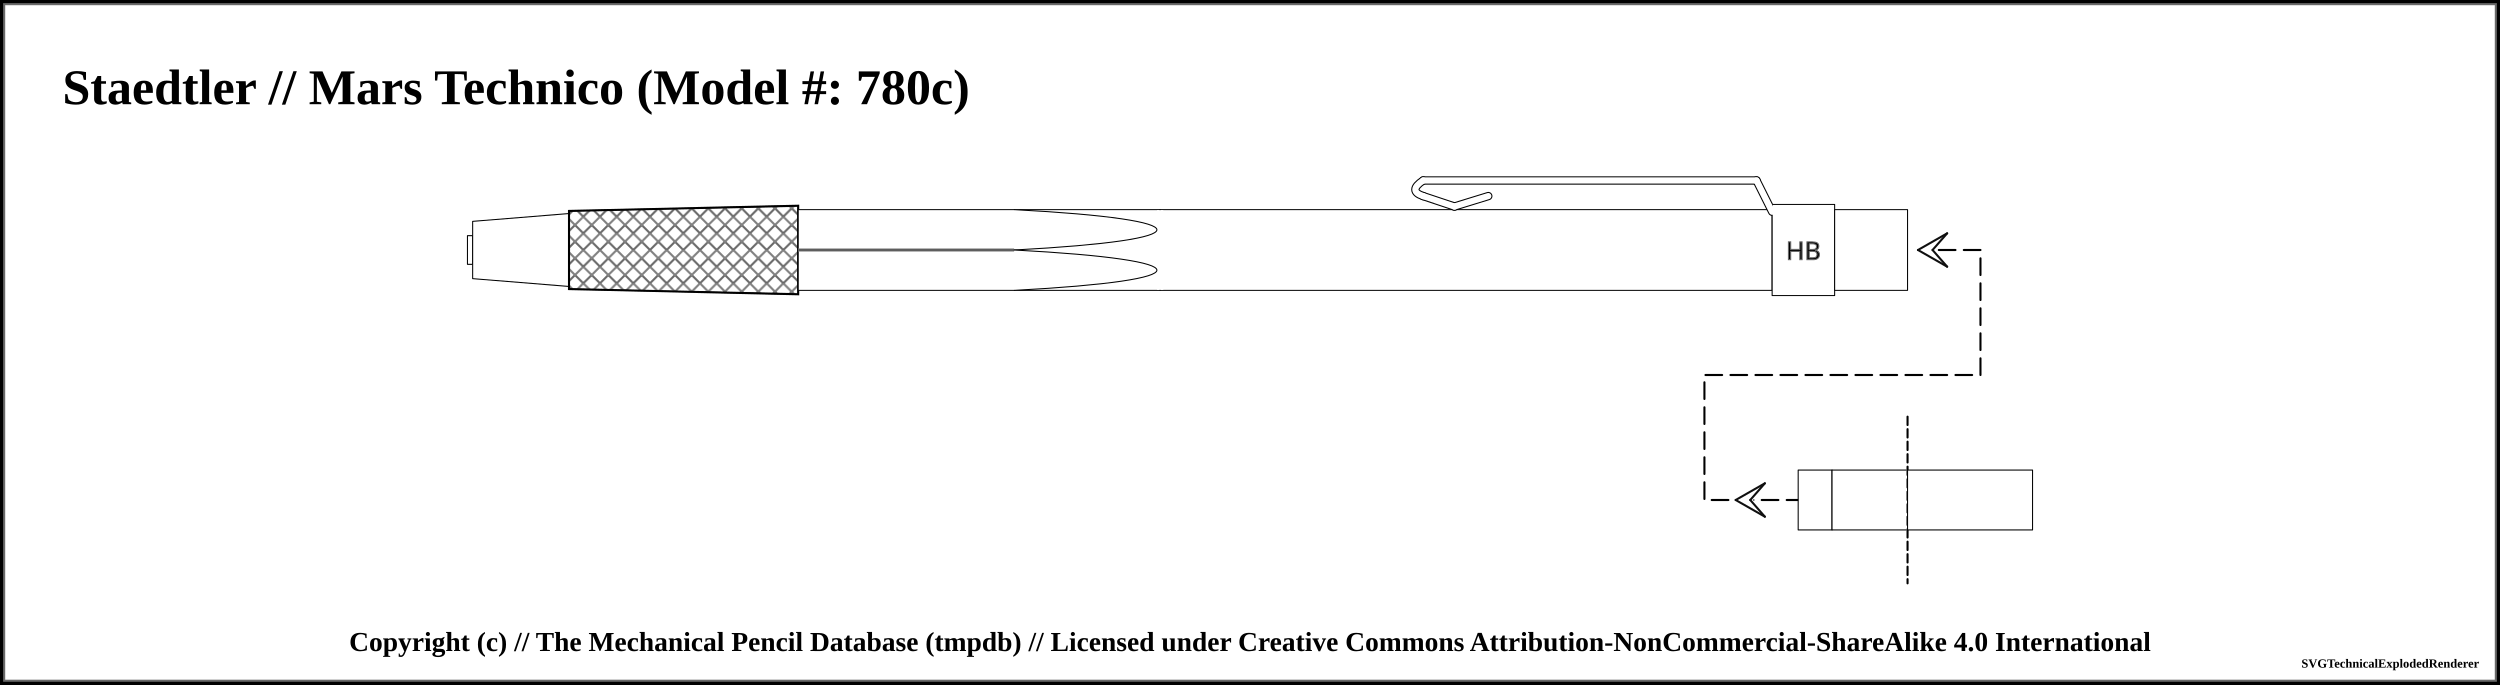
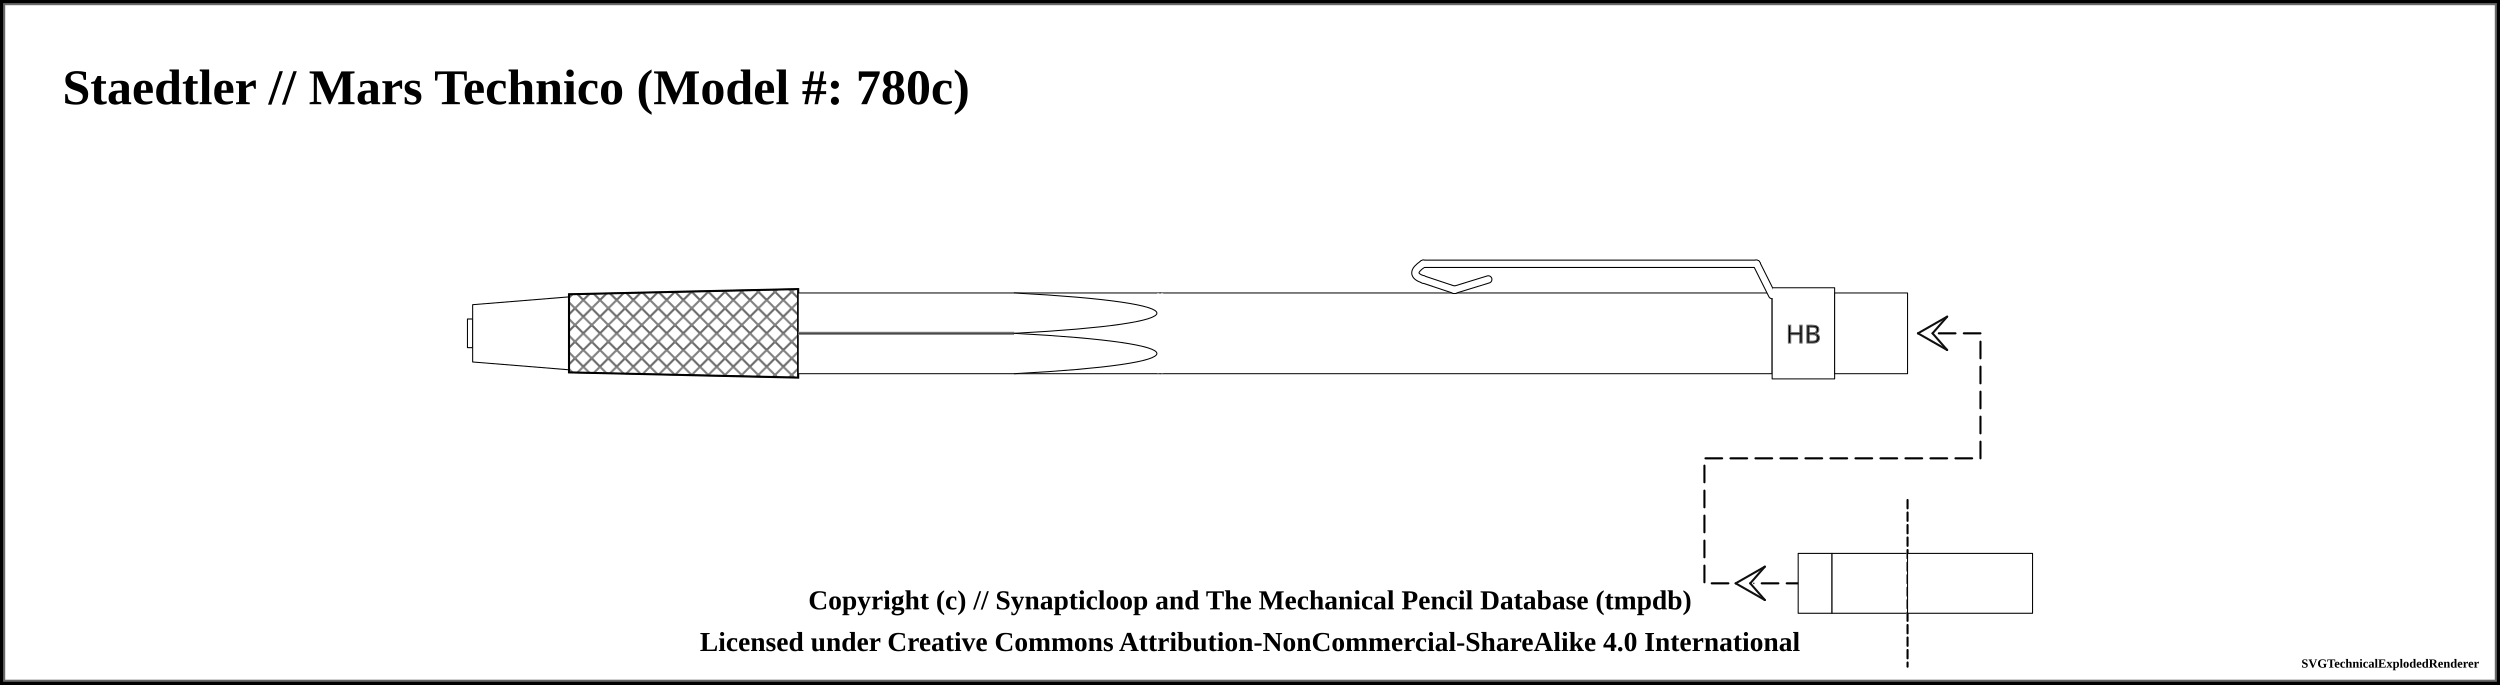
<svg xmlns="http://www.w3.org/2000/svg" width="1200" height="328.75">
  <pattern id="knurled-large" patternUnits="userSpaceOnUse" width="12" height="12">
    <path stroke="dimgray" stroke-linecap="round" stroke-width="1" d="M 6,6 L 12,12" />
    <path stroke="dimgray" stroke-linecap="round" stroke-width="1" d="M 6,6 L 0,12" />
    <path stroke="gray" stroke-linecap="round" stroke-width="1" d="M 6,6 L 12,0" />
    <path stroke="gray" stroke-linecap="round" stroke-width="1" d="M 6,6 L 0,0" />
  </pattern>
  <pattern id="knurled-small" patternUnits="userSpaceOnUse" width="4" height="4">
    <path stroke="dimgray" stroke-linecap="round" stroke-width="1" d="M 2,2 L 4,4" />
    <path stroke="dimgray" stroke-linecap="round" stroke-width="1" d="M 2,2 L 0,4" />
    <path stroke="gray" stroke-linecap="round" stroke-width="1" d="M 2,2 L 4,0" />
    <path stroke="gray" stroke-linecap="round" stroke-width="1" d="M 2,2 L 0,0" />
  </pattern>
  <pattern id="knurled" patternUnits="userSpaceOnUse" width="8" height="8">
    <path stroke="dimgray" stroke-linecap="round" stroke-width="1" d="M 4,4 L 8,8" />
    <path stroke="dimgray" stroke-linecap="round" stroke-width="1" d="M 4,4 L 0,8" />
    <path stroke="gray" stroke-linecap="round" stroke-width="1" d="M 4,4 L 8,0" />
    <path stroke="gray" stroke-linecap="round" stroke-width="1" d="M 4,4 L 0,0" />
  </pattern>
  <pattern id="lined" patternUnits="userSpaceOnUse" width="3" height="3">
    <path stroke="dimgray" stroke-linecap="round" stroke-width="1" d="M 0,0 L 3,0" />
  </pattern>
  <pattern id="ridged" patternUnits="userSpaceOnUse" width="3" height="3">
    <path stroke="dimgray" stroke-linecap="round" stroke-width="1" d="M 0,0 L 0,3" />
  </pattern>
  <pattern id="spring" patternUnits="userSpaceOnUse" width="8" height="100">
    <path stroke="dimgray" stroke-linecap="round" stroke-width="2" d="M 1,1 L 9,99" />
    <path stroke="white" stroke-linecap="round" stroke-width="1" d="M 1,1 L 9,99" />
  </pattern>
  <pattern id="knurled" patternUnits="userSpaceOnUse" width="8" height="8">
    <path stroke="dimgray" stroke-linecap="round" stroke-width="1" d="M 4,4 L 8,8" />
    <path stroke="dimgray" stroke-linecap="round" stroke-width="1" d="M 4,4 L 0,8" />
    <path stroke="gray" stroke-linecap="round" stroke-width="1" d="M 4,4 L 8,0" />
    <path stroke="gray" stroke-linecap="round" stroke-width="1" d="M 4,4 L 0,0" />
  </pattern>
  <rect x="0" y="0" width="1200" height="328.75" fill="white" stroke="black" stroke-width="4" />
  <rect x="2" y="2" width="1196" height="324.75" fill="white" stroke="dimgray" stroke-width="1" />
  <g transform="rotate(0 0 0)">
    <text x="30" y="50" font-size="2.0em" font-weight="bold"> Staedtler // Mars Technico (Model #: 780c)</text>
-     <path d="M224.375 113.125 L226.875 113.125 L226.875 126.875 L224.375 126.875 Z" stroke-width="0.5" stroke="black" stroke-linejoin="round" fill="white" fill-opacity="1" />
-     <path d="M226.875 106.25 L273.125 102.5 L273.125 137.5 L226.875 133.75 Z" stroke-width="0.5" stroke="black" stroke-linejoin="round" fill="white" fill-opacity="1" />
-     <path d="M273.125 101.25 L383.125 98.75 L383.125 141.25 L273.125 138.75 Z" stroke-width="0.5" stroke="black" stroke-linejoin="round" fill="white" fill-opacity="1" />
-     <path d="M273.125 101.25 L383.125 98.75 L383.125 141.25 L273.125 138.75 Z" stroke-width="1.0" stroke="black" fill="url(#knurled)" />
-     <path d="M383.125 100.625 L556.875 100.625 L556.875 139.375 L383.125 139.375 Z" stroke-width="0.5" stroke="black" stroke-linejoin="round" fill="white" fill-opacity="1" />
-     <line x1="383.125" y1="120" x2="486.875" y2="120" stroke-width="1.5" stroke="gray" fill="gray" stroke-opacity="1.0" />
-     <line x1="383.125" y1="120" x2="486.875" y2="120" stroke-width="0.5" stroke="black" fill="none" stroke-opacity="0.5" />
-     <path d="M556.875 100.625 L850.625 100.625 L850.625 139.375 L556.875 139.375 Z" stroke-width="0.5" stroke="black" stroke-linejoin="round" fill="white" fill-opacity="1" />
-     <line x1="556.875" y1="100.875" x2="556.875" y2="139.125" stroke="white" stroke-opacity="1" stroke-width="3" />
-     <path d="M 486.875 100.625 C 578.125 105.469, 578.125 115.156, 486.875 120" stroke-width="0.5" stroke="black" stroke-linecap="round" fill-opacity="1" fill="white" />
-     <path d="M 486.875 139.375 C 578.125 134.531, 578.125 124.844, 486.875 120" stroke-width="0.5" stroke="black" stroke-linecap="round" fill-opacity="1" fill="white" />
-     <path d="M683.125 94.125 Q675.625 91.625 683.125 86.625" stroke-width="4" stroke="black" fill="none" stroke-linecap="round" />
-     <line x1="683.125" y1="86.625" x2="843.125" y2="86.625" stroke-width="4" stroke="black" fill="dimgray" stroke-linecap="round" />
-     <line x1="698.125" y1="99.125" x2="683.125" y2="94.125" stroke-width="4" stroke="black" fill="dimgray" stroke-linecap="round" />
-     <line x1="714.375" y1="94.125" x2="698.125" y2="99.125" stroke-width="4" stroke="black" fill="dimgray" stroke-linecap="round" />
-     <line x1="843.125" y1="86.625" x2="850.625" y2="101.625" stroke-width="4" stroke="black" fill="dimgray" stroke-linecap="round" />
-     <path d="M850.625 98.125 L880.625 98.125 L880.625 141.875 L850.625 141.875 Z" stroke-width="0.5" stroke="black" stroke-linejoin="round" fill="white" fill-opacity="1" />
-     <text x="865.625" y="120" text-anchor="middle" dominant-baseline="central">
+     <path d="M224.375 153.125 L226.875 153.125 L226.875 166.875 L224.375 166.875 Z" stroke-width="0.5" stroke="black" stroke-linejoin="round" fill="white" fill-opacity="1" />
+     <path d="M226.875 146.25 L273.125 142.5 L273.125 177.5 L226.875 173.75 Z" stroke-width="0.5" stroke="black" stroke-linejoin="round" fill="white" fill-opacity="1" />
+     <path d="M273.125 141.25 L383.125 138.75 L383.125 181.25 L273.125 178.75 Z" stroke-width="0.5" stroke="black" stroke-linejoin="round" fill="white" fill-opacity="1" />
+     <path d="M273.125 141.25 L383.125 138.75 L383.125 181.25 L273.125 178.75 Z" stroke-width="1.0" stroke="black" fill="url(#knurled)" />
+     <path d="M383.125 140.625 L556.875 140.625 L556.875 179.375 L383.125 179.375 Z" stroke-width="0.5" stroke="black" stroke-linejoin="round" fill="white" fill-opacity="1" />
+     <line x1="383.125" y1="160" x2="486.875" y2="160" stroke-width="1.5" stroke="gray" fill="gray" stroke-opacity="1.0" />
+     <line x1="383.125" y1="160" x2="486.875" y2="160" stroke-width="0.5" stroke="black" fill="none" stroke-opacity="0.5" />
+     <path d="M556.875 140.625 L850.625 140.625 L850.625 179.375 L556.875 179.375 Z" stroke-width="0.5" stroke="black" stroke-linejoin="round" fill="white" fill-opacity="1" />
+     <line x1="556.875" y1="140.875" x2="556.875" y2="179.125" stroke="white" stroke-opacity="1" stroke-width="3" />
+     <path d="M 486.875 140.625 C 578.125 145.469, 578.125 155.156, 486.875 160" stroke-width="0.5" stroke="black" stroke-linecap="round" fill-opacity="1" fill="white" />
+     <path d="M 486.875 179.375 C 578.125 174.531, 578.125 164.844, 486.875 160" stroke-width="0.5" stroke="black" stroke-linecap="round" fill-opacity="1" fill="white" />
+     <path d="M683.125 134.125 Q675.625 131.625 683.125 126.625" stroke-width="4" stroke="black" fill="none" stroke-linecap="round" />
+     <line x1="683.125" y1="126.625" x2="843.125" y2="126.625" stroke-width="4" stroke="black" fill="dimgray" stroke-linecap="round" />
+     <line x1="698.125" y1="139.125" x2="683.125" y2="134.125" stroke-width="4" stroke="black" fill="dimgray" stroke-linecap="round" />
+     <line x1="714.375" y1="134.125" x2="698.125" y2="139.125" stroke-width="4" stroke="black" fill="dimgray" stroke-linecap="round" />
+     <line x1="843.125" y1="126.625" x2="850.625" y2="141.625" stroke-width="4" stroke="black" fill="dimgray" stroke-linecap="round" />
+     <path d="M850.625 138.125 L880.625 138.125 L880.625 181.875 L850.625 181.875 Z" stroke-width="0.5" stroke="black" stroke-linejoin="round" fill="white" fill-opacity="1" />
+     <text x="865.625" y="160" text-anchor="middle" dominant-baseline="central">
      <tspan stroke="dimgray" stroke-width="0.5" font-family="sans-serif" fill="black" textLength="{this.width * 5 - 12}"> HB</tspan>
    </text>
-     <path d="M683.125 94.125 Q675.625 91.625 683.125 86.625" stroke-width="3" stroke="white" fill="none" stroke-linecap="round" />
-     <line x1="683.125" y1="86.625" x2="843.125" y2="86.625" stroke-width="3" stroke="white" fill="white" stroke-linecap="round" />
-     <line x1="698.125" y1="99.125" x2="683.125" y2="94.125" stroke-width="3" stroke="white" fill="white" stroke-linecap="round" />
-     <line x1="714.375" y1="94.125" x2="698.125" y2="99.125" stroke-width="3" stroke="white" fill="white" stroke-linecap="round" />
-     <line x1="843.125" y1="86.625" x2="850.625" y2="101.625" stroke-width="3" stroke="white" fill="white" stroke-linecap="round" />
-     <path d="M880.625 100.625 L915.625 100.625 L915.625 139.375 L880.625 139.375 Z" stroke-width="0.5" stroke="black" stroke-linejoin="round" fill="white" fill-opacity="1" />
-     <path d="M 930.625 120 L 950.625 120 L 950.625 180 L 818.125 180 L 818.125 240 L 863.125 240 " fill="none" stroke="white" stroke-width="2" stroke-dasharray="8,4" stroke-linecap="round" />
-     <path d="M 930.625 120 L 950.625 120 L 950.625 180 L 818.125 180 L 818.125 240 L 863.125 240 " fill="none" stroke="black" stroke-width="1" stroke-dasharray="8,4" stroke-linecap="round" />
-     <line x1="920.625" y1="120" x2="927.625" y2="120" stroke-linecap="round" stroke="#ffffff" stroke-width="2.0" />
-     <line x1="920.625" y1="120" x2="934.625" y2="112" stroke-linecap="round" stroke="#ffffff" stroke-width="2.0" />
-     <line x1="934.625" y1="112" x2="927.625" y2="120" stroke-linecap="round" stroke="#ffffff" stroke-width="2.0" />
-     <line x1="920.625" y1="120" x2="934.625" y2="128" stroke-linecap="round" stroke="#ffffff" stroke-width="2.0" />
-     <line x1="934.625" y1="128" x2="927.625" y2="120" stroke-linecap="round" stroke="#ffffff" stroke-width="2.0" />
-     <line x1="920.625" y1="120" x2="934.625" y2="112" stroke-linecap="round" stroke="#0f0f0f" stroke-width="1.0" />
-     <line x1="934.625" y1="112" x2="927.625" y2="120" stroke-linecap="round" stroke="#0f0f0f" stroke-width="1.0" />
-     <line x1="920.625" y1="120" x2="934.625" y2="128" stroke-linecap="round" stroke="#0f0f0f" stroke-width="1.0" />
-     <line x1="934.625" y1="128" x2="927.625" y2="120" stroke-linecap="round" stroke="#0f0f0f" stroke-width="1.0" />
-     <line x1="833.125" y1="240" x2="840.125" y2="240" stroke-linecap="round" stroke="#ffffff" stroke-width="2.0" />
-     <line x1="833.125" y1="240" x2="847.125" y2="232" stroke-linecap="round" stroke="#ffffff" stroke-width="2.0" />
-     <line x1="847.125" y1="232" x2="840.125" y2="240" stroke-linecap="round" stroke="#ffffff" stroke-width="2.0" />
-     <line x1="833.125" y1="240" x2="847.125" y2="248" stroke-linecap="round" stroke="#ffffff" stroke-width="2.0" />
-     <line x1="847.125" y1="248" x2="840.125" y2="240" stroke-linecap="round" stroke="#ffffff" stroke-width="2.0" />
-     <line x1="833.125" y1="240" x2="847.125" y2="232" stroke-linecap="round" stroke="#0f0f0f" stroke-width="1.0" />
-     <line x1="847.125" y1="232" x2="840.125" y2="240" stroke-linecap="round" stroke="#0f0f0f" stroke-width="1.0" />
-     <line x1="833.125" y1="240" x2="847.125" y2="248" stroke-linecap="round" stroke="#0f0f0f" stroke-width="1.0" />
-     <line x1="847.125" y1="248" x2="840.125" y2="240" stroke-linecap="round" stroke="#0f0f0f" stroke-width="1.0" />
-     <path d="M863.125 225.625 L879.375 225.625 L879.375 254.375 L863.125 254.375 Z" stroke-width="0.5" stroke="black" stroke-linejoin="round" fill="white" fill-opacity="1" />
-     <path d="M879.375 225.625 L915.625 225.625 L915.625 254.375 L879.375 254.375 Z" stroke-width="0.5" stroke="black" stroke-linejoin="round" fill="white" fill-opacity="1" />
-     <line x1="915.625" y1="200" x2="915.625" y2="280" stroke="white" stroke-linecap="round" stroke-width="1" />
-     <line x1="915.625" y1="200" x2="915.625" y2="280" stroke="black" stroke-linecap="round" stroke-dasharray="4,2" stroke-width="1" />
-     <path d="M915.625 225.625 L975.625 225.625 L975.625 254.375 L915.625 254.375 Z" stroke-width="0.5" stroke="black" stroke-linejoin="round" fill="white" fill-opacity="1" />
+     <path d="M683.125 134.125 Q675.625 131.625 683.125 126.625" stroke-width="3" stroke="white" fill="none" stroke-linecap="round" />
+     <line x1="683.125" y1="126.625" x2="843.125" y2="126.625" stroke-width="3" stroke="white" fill="white" stroke-linecap="round" />
+     <line x1="698.125" y1="139.125" x2="683.125" y2="134.125" stroke-width="3" stroke="white" fill="white" stroke-linecap="round" />
+     <line x1="714.375" y1="134.125" x2="698.125" y2="139.125" stroke-width="3" stroke="white" fill="white" stroke-linecap="round" />
+     <line x1="843.125" y1="126.625" x2="850.625" y2="141.625" stroke-width="3" stroke="white" fill="white" stroke-linecap="round" />
+     <path d="M880.625 140.625 L915.625 140.625 L915.625 179.375 L880.625 179.375 Z" stroke-width="0.5" stroke="black" stroke-linejoin="round" fill="white" fill-opacity="1" />
+     <path d="M 930.625 160 L 950.625 160 L 950.625 220 L 818.125 220 L 818.125 280 L 863.125 280 " fill="none" stroke="white" stroke-width="2" stroke-dasharray="8,4" stroke-linecap="round" />
+     <path d="M 930.625 160 L 950.625 160 L 950.625 220 L 818.125 220 L 818.125 280 L 863.125 280 " fill="none" stroke="black" stroke-width="1" stroke-dasharray="8,4" stroke-linecap="round" />
+     <line x1="920.625" y1="160" x2="927.625" y2="160" stroke-linecap="round" stroke="#ffffff" stroke-width="2.0" />
+     <line x1="920.625" y1="160" x2="934.625" y2="152" stroke-linecap="round" stroke="#ffffff" stroke-width="2.0" />
+     <line x1="934.625" y1="152" x2="927.625" y2="160" stroke-linecap="round" stroke="#ffffff" stroke-width="2.0" />
+     <line x1="920.625" y1="160" x2="934.625" y2="168" stroke-linecap="round" stroke="#ffffff" stroke-width="2.0" />
+     <line x1="934.625" y1="168" x2="927.625" y2="160" stroke-linecap="round" stroke="#ffffff" stroke-width="2.0" />
+     <line x1="920.625" y1="160" x2="934.625" y2="152" stroke-linecap="round" stroke="#0f0f0f" stroke-width="1.0" />
+     <line x1="934.625" y1="152" x2="927.625" y2="160" stroke-linecap="round" stroke="#0f0f0f" stroke-width="1.0" />
+     <line x1="920.625" y1="160" x2="934.625" y2="168" stroke-linecap="round" stroke="#0f0f0f" stroke-width="1.0" />
+     <line x1="934.625" y1="168" x2="927.625" y2="160" stroke-linecap="round" stroke="#0f0f0f" stroke-width="1.0" />
+     <line x1="833.125" y1="280" x2="840.125" y2="280" stroke-linecap="round" stroke="#ffffff" stroke-width="2.0" />
+     <line x1="833.125" y1="280" x2="847.125" y2="272" stroke-linecap="round" stroke="#ffffff" stroke-width="2.0" />
+     <line x1="847.125" y1="272" x2="840.125" y2="280" stroke-linecap="round" stroke="#ffffff" stroke-width="2.0" />
+     <line x1="833.125" y1="280" x2="847.125" y2="288" stroke-linecap="round" stroke="#ffffff" stroke-width="2.0" />
+     <line x1="847.125" y1="288" x2="840.125" y2="280" stroke-linecap="round" stroke="#ffffff" stroke-width="2.0" />
+     <line x1="833.125" y1="280" x2="847.125" y2="272" stroke-linecap="round" stroke="#0f0f0f" stroke-width="1.0" />
+     <line x1="847.125" y1="272" x2="840.125" y2="280" stroke-linecap="round" stroke="#0f0f0f" stroke-width="1.0" />
+     <line x1="833.125" y1="280" x2="847.125" y2="288" stroke-linecap="round" stroke="#0f0f0f" stroke-width="1.0" />
+     <line x1="847.125" y1="288" x2="840.125" y2="280" stroke-linecap="round" stroke="#0f0f0f" stroke-width="1.0" />
+     <path d="M863.125 265.625 L879.375 265.625 L879.375 294.375 L863.125 294.375 Z" stroke-width="0.5" stroke="black" stroke-linejoin="round" fill="white" fill-opacity="1" />
+     <path d="M879.375 265.625 L915.625 265.625 L915.625 294.375 L879.375 294.375 Z" stroke-width="0.5" stroke="black" stroke-linejoin="round" fill="white" fill-opacity="1" />
+     <line x1="915.625" y1="240" x2="915.625" y2="320" stroke="white" stroke-linecap="round" stroke-width="1" />
+     <line x1="915.625" y1="240" x2="915.625" y2="320" stroke="black" stroke-linecap="round" stroke-dasharray="4,2" stroke-width="1" />
+     <path d="M915.625 265.625 L975.625 265.625 L975.625 294.375 L915.625 294.375 Z" stroke-width="0.5" stroke="black" stroke-linejoin="round" fill="white" fill-opacity="1" />
  </g>
-   <text x="50%" y="308.75" font-size="1.1em" font-weight="bold" text-anchor="middle" dominant-baseline="middle">Copyright (c) // The Mechanical Pencil Database (tmpdb) // Licensed under Creative Commons Attribution-NonCommercial-ShareAlike 4.0 International</text>
+   <text x="50%" y="288.75" font-size="1.1em" font-weight="bold" text-anchor="middle" dominant-baseline="middle">Copyright (c) // Synapticloop and The Mechanical Pencil Database (tmpdb)</text>
+   <text x="50%" y="308.75" font-size="1.1em" font-weight="bold" text-anchor="middle" dominant-baseline="middle">Licensed under Creative Commons Attribution-NonCommercial-ShareAlike 4.0 International</text>
  <text x="1190" y="318.75" font-size="0.5em" font-weight="bold" text-anchor="end" dominant-baseline="middle">SVGTechnicalExplodedRenderer</text>
</svg>
